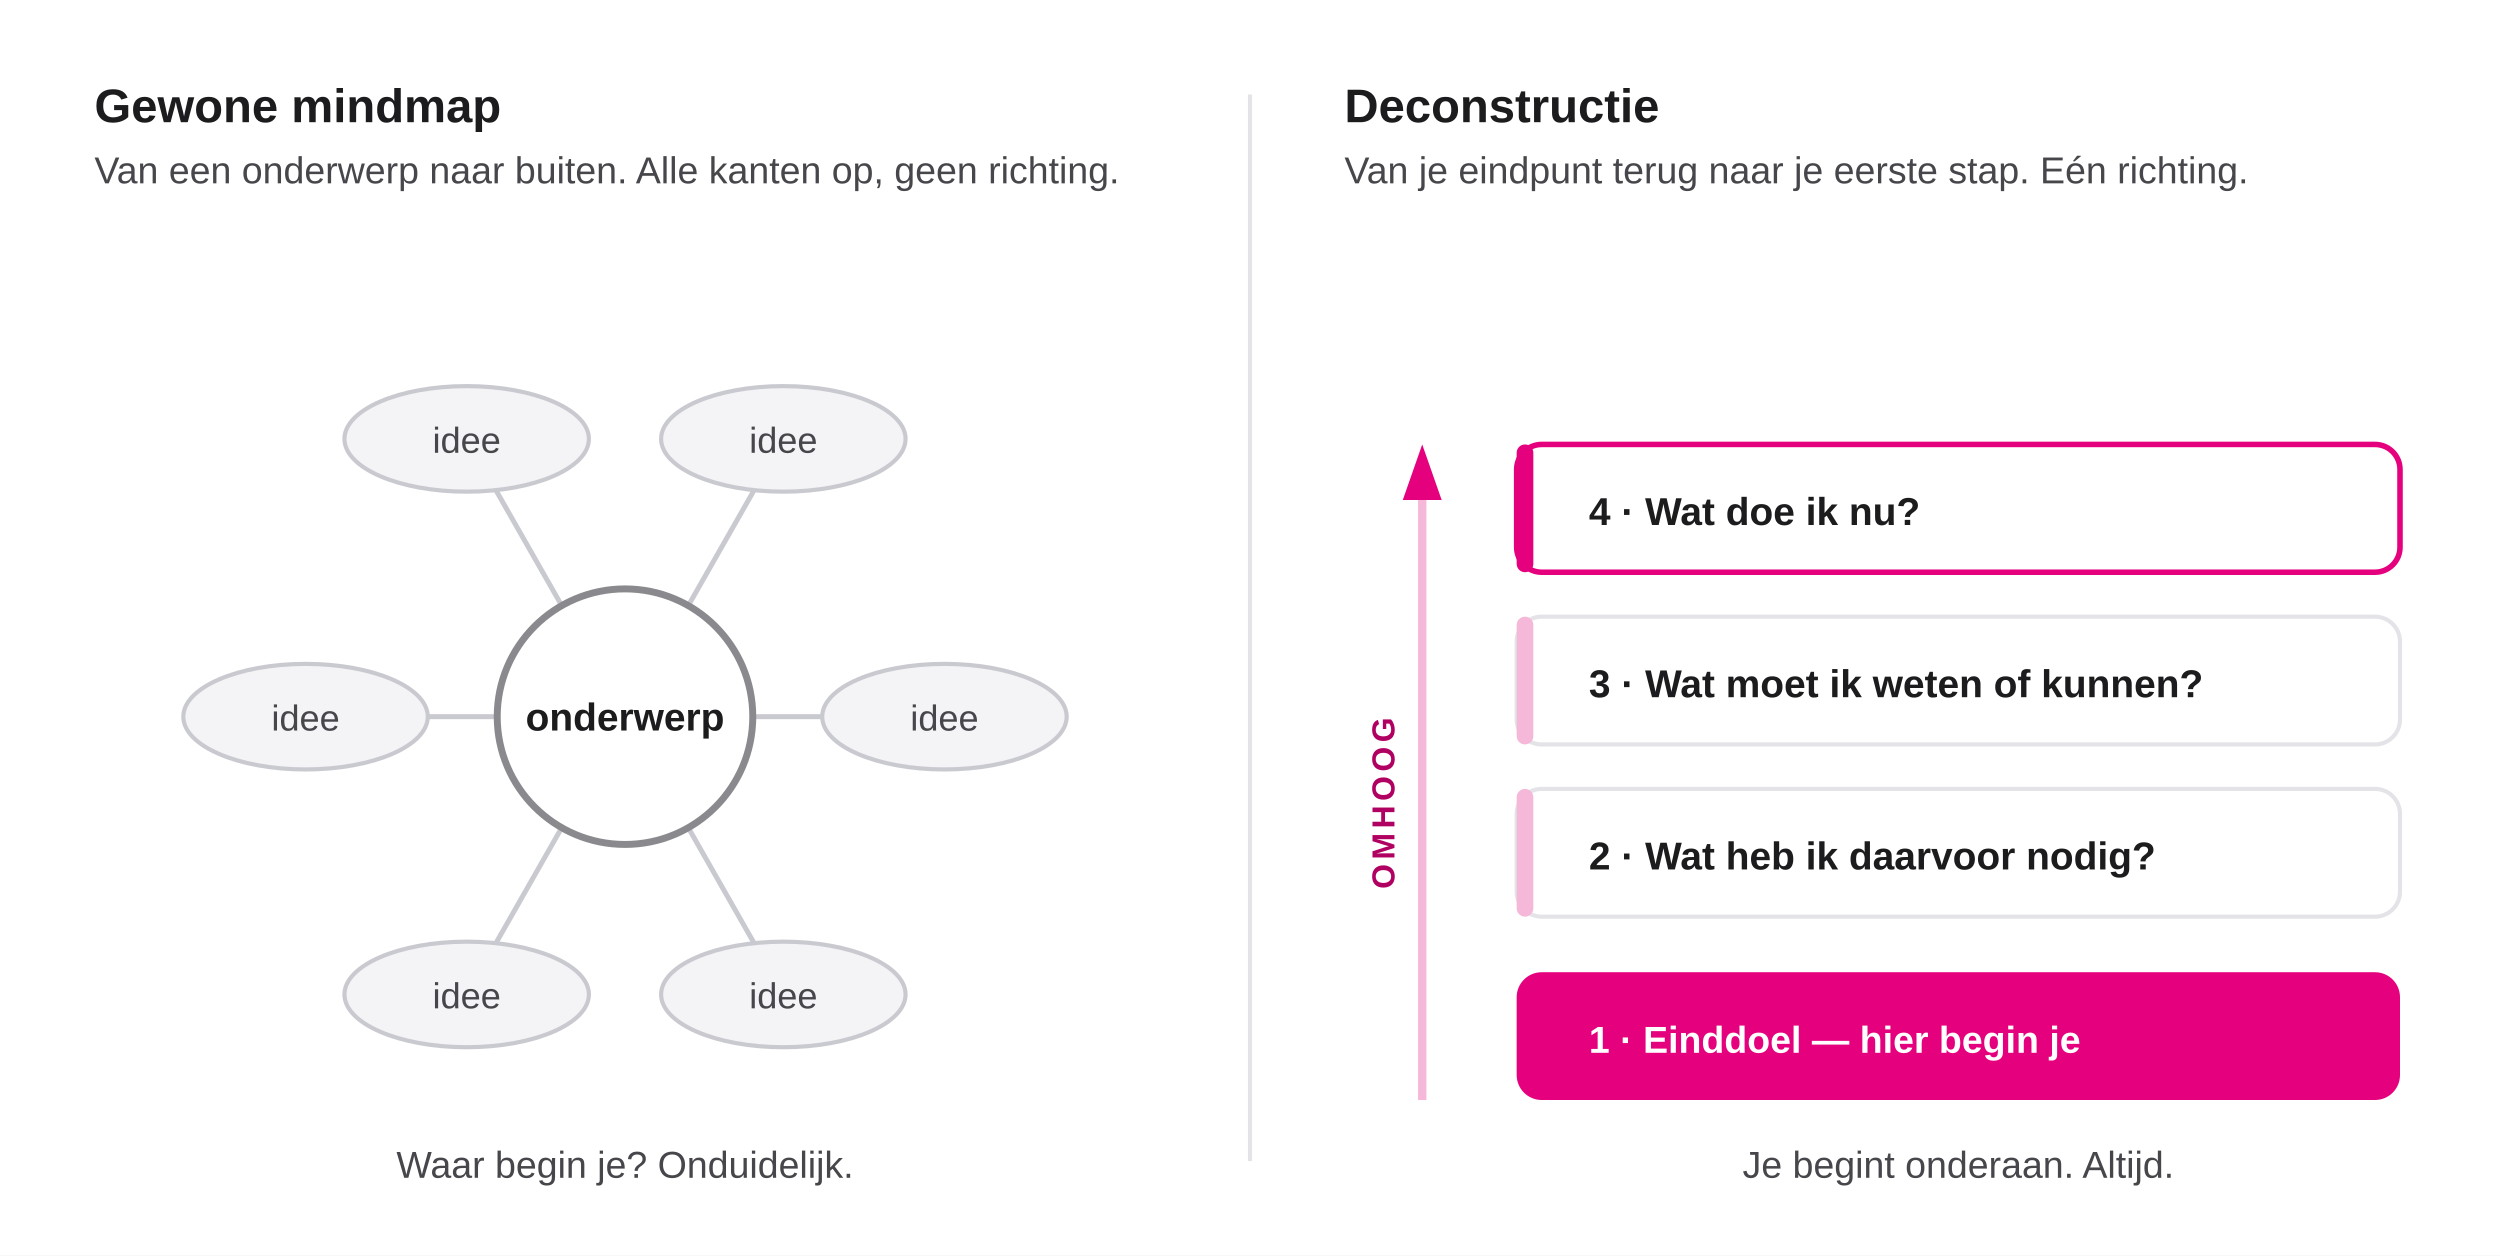
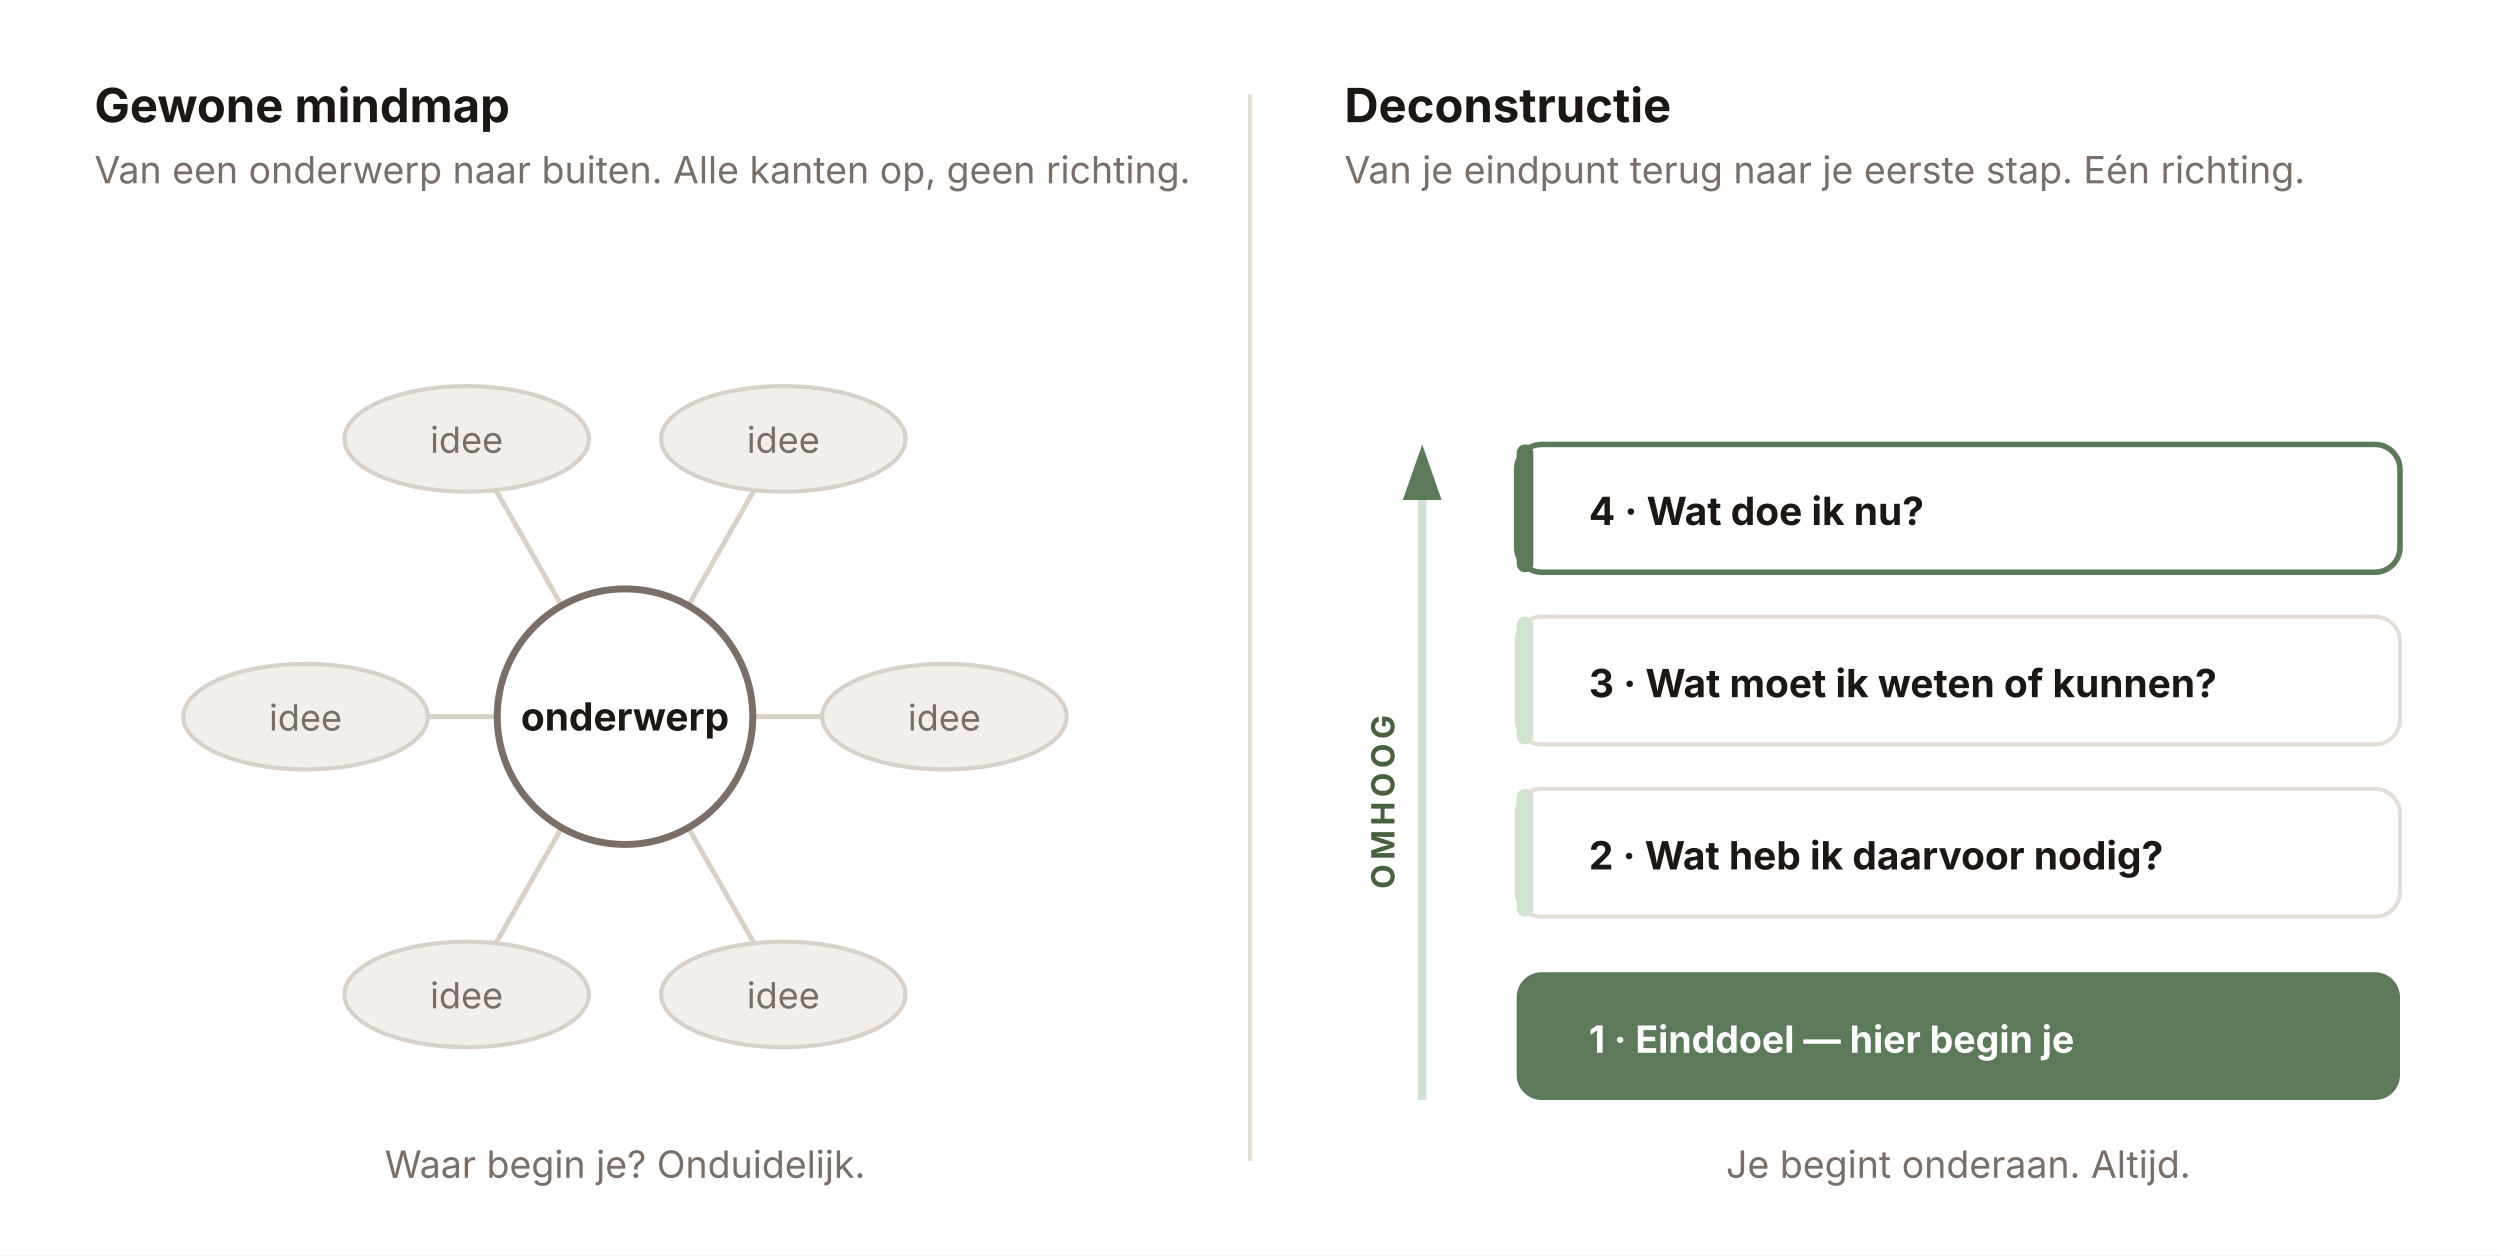
<svg xmlns="http://www.w3.org/2000/svg" viewBox="0 0 900 452" width="900" height="452" role="img" aria-labelledby="t2 d2">
  <style>
-   .t{font-family:Arial,Helvetica,sans-serif}
-   .h{font-size:17px;font-weight:bold;fill:#1C1C1E}
-   .s{font-size:13.5px;fill:#46464B}
-   .n{font-size:13px;fill:#46464B}
-   .nb{font-size:14px;font-weight:bold;fill:#1C1C1E}
+   .t{font-family:Inter,-apple-system,'Segoe UI',Roboto,Helvetica,Arial,sans-serif}
+   .h{font-size:17px;font-weight:bold;fill:#1C1713}
+   .s{font-size:13.5px;fill:#7A6E66}
+   .n{font-size:13px;fill:#7A6E66}
+   .nb{font-size:14px;font-weight:bold;fill:#1C1713}
  .w{font-size:13.5px;font-weight:bold;fill:#FFFFFF}
-   .rail{font-size:11.5px;font-weight:bold;letter-spacing:.14em;fill:#B00061}
+   .rail{font-size:11.5px;font-weight:bold;letter-spacing:.14em;fill:#47613F}
</style>
  <rect width="900" height="452" fill="#FFFFFF" />
-   <line x1="450" y1="34" x2="450" y2="418" stroke="#E4E4E8" stroke-width="1.5" />
+   <line x1="450" y1="34" x2="450" y2="418" stroke="#E4DDD6" stroke-width="1.5" />
  <g class="t">
    <text class="h" x="34" y="44">Gewone mindmap</text>
    <text class="s" x="34" y="66">Van een onderwerp naar buiten. Alle kanten op, geen richting.</text>
-     <g stroke="#C9C9D0" stroke-width="1.8">
+     <g stroke="#D9D0C8" stroke-width="1.8">
      <line x1="225" y1="258" x2="340" y2="258" />
      <line x1="225" y1="258" x2="282" y2="158" />
      <line x1="225" y1="258" x2="168" y2="158" />
      <line x1="225" y1="258" x2="110" y2="258" />
      <line x1="225" y1="258" x2="168" y2="358" />
      <line x1="225" y1="258" x2="282" y2="358" />
    </g>
-     <g fill="#F4F4F6" stroke="#C9C9D0" stroke-width="1.5">
+     <g fill="#F2EEE9" stroke="#D9D0C8" stroke-width="1.5">
      <ellipse cx="340" cy="258" rx="44" ry="19" />
      <ellipse cx="282" cy="158" rx="44" ry="19" />
      <ellipse cx="168" cy="158" rx="44" ry="19" />
      <ellipse cx="110" cy="258" rx="44" ry="19" />
      <ellipse cx="168" cy="358" rx="44" ry="19" />
      <ellipse cx="282" cy="358" rx="44" ry="19" />
    </g>
-     <g class="n" text-anchor="middle" fill="#8A8A8E">
+     <g class="n" text-anchor="middle" fill="#7A6E66">
      <text x="340" y="263">idee</text>
      <text x="282" y="163">idee</text>
      <text x="168" y="163">idee</text>
      <text x="110" y="263">idee</text>
      <text x="168" y="363">idee</text>
      <text x="282" y="363">idee</text>
    </g>
-     <circle cx="225" cy="258" r="46" fill="#FFFFFF" stroke="#8A8A8E" stroke-width="2.5" />
+     <circle cx="225" cy="258" r="46" fill="#FFFFFF" stroke="#7A6E66" stroke-width="2.5" />
    <text class="nb" x="225" y="263" text-anchor="middle">onderwerp</text>
-     <text class="s" x="225" y="424" text-anchor="middle" fill="#8A8A8E">Waar begin je? Onduidelijk.</text>
+     <text class="s" x="225" y="424" text-anchor="middle" fill="#7A6E66">Waar begin je? Onduidelijk.</text>
  </g>
  <g class="t">
    <text class="h" x="484" y="44">Deconstructie</text>
    <text class="s" x="484" y="66">Van je eindpunt terug naar je eerste stap. Eén richting.</text>
-     <line x1="512" y1="396" x2="512" y2="176" stroke="#F5B8D8" stroke-width="3" />
-     <polygon points="512,160 505,180 519,180" fill="#E5007D" />
+     <line x1="512" y1="396" x2="512" y2="176" stroke="#D0E3CF" stroke-width="3" />
+     <polygon points="512,160 505,180 519,180" fill="#5C7A5A" />
    <text class="rail" transform="translate(502,320) rotate(-90)">OMHOOG</text>
-     <rect x="546" y="160" width="318" height="46" rx="9" fill="#FFFFFF" stroke="#E5007D" stroke-width="2" />
-     <rect x="546" y="160" width="6" height="46" rx="3" fill="#E5007D" />
+     <rect x="546" y="160" width="318" height="46" rx="9" fill="#FFFFFF" stroke="#5C7A5A" stroke-width="2" />
+     <rect x="546" y="160" width="6" height="46" rx="3" fill="#5C7A5A" />
    <text class="nb" x="572" y="189">4 · Wat doe ik nu?</text>
-     <rect x="546" y="222" width="318" height="46" rx="9" fill="#FFFFFF" stroke="#E4E4E8" stroke-width="1.5" />
-     <rect x="546" y="222" width="6" height="46" rx="3" fill="#F5B8D8" />
-     <text class="nb" x="572" y="251" fill="#46464B">3 · Wat moet ik weten of kunnen?</text>
-     <rect x="546" y="284" width="318" height="46" rx="9" fill="#FFFFFF" stroke="#E4E4E8" stroke-width="1.5" />
-     <rect x="546" y="284" width="6" height="46" rx="3" fill="#F5B8D8" />
-     <text class="nb" x="572" y="313" fill="#46464B">2 · Wat heb ik daarvoor nodig?</text>
-     <rect x="546" y="350" width="318" height="46" rx="9" fill="#E5007D" />
+     <rect x="546" y="222" width="318" height="46" rx="9" fill="#FFFFFF" stroke="#E4DDD6" stroke-width="1.5" />
+     <rect x="546" y="222" width="6" height="46" rx="3" fill="#D0E3CF" />
+     <text class="nb" x="572" y="251" fill="#7A6E66">3 · Wat moet ik weten of kunnen?</text>
+     <rect x="546" y="284" width="318" height="46" rx="9" fill="#FFFFFF" stroke="#E4DDD6" stroke-width="1.5" />
+     <rect x="546" y="284" width="6" height="46" rx="3" fill="#D0E3CF" />
+     <text class="nb" x="572" y="313" fill="#7A6E66">2 · Wat heb ik daarvoor nodig?</text>
+     <rect x="546" y="350" width="318" height="46" rx="9" fill="#5C7A5A" />
    <text class="w" x="572" y="379">1 · Einddoel — hier begin je</text>
-     <text class="s" x="705" y="424" text-anchor="middle" fill="#B00061">Je begint onderaan. Altijd.</text>
+     <text class="s" x="705" y="424" text-anchor="middle" fill="#47613F">Je begint onderaan. Altijd.</text>
  </g>
</svg>
